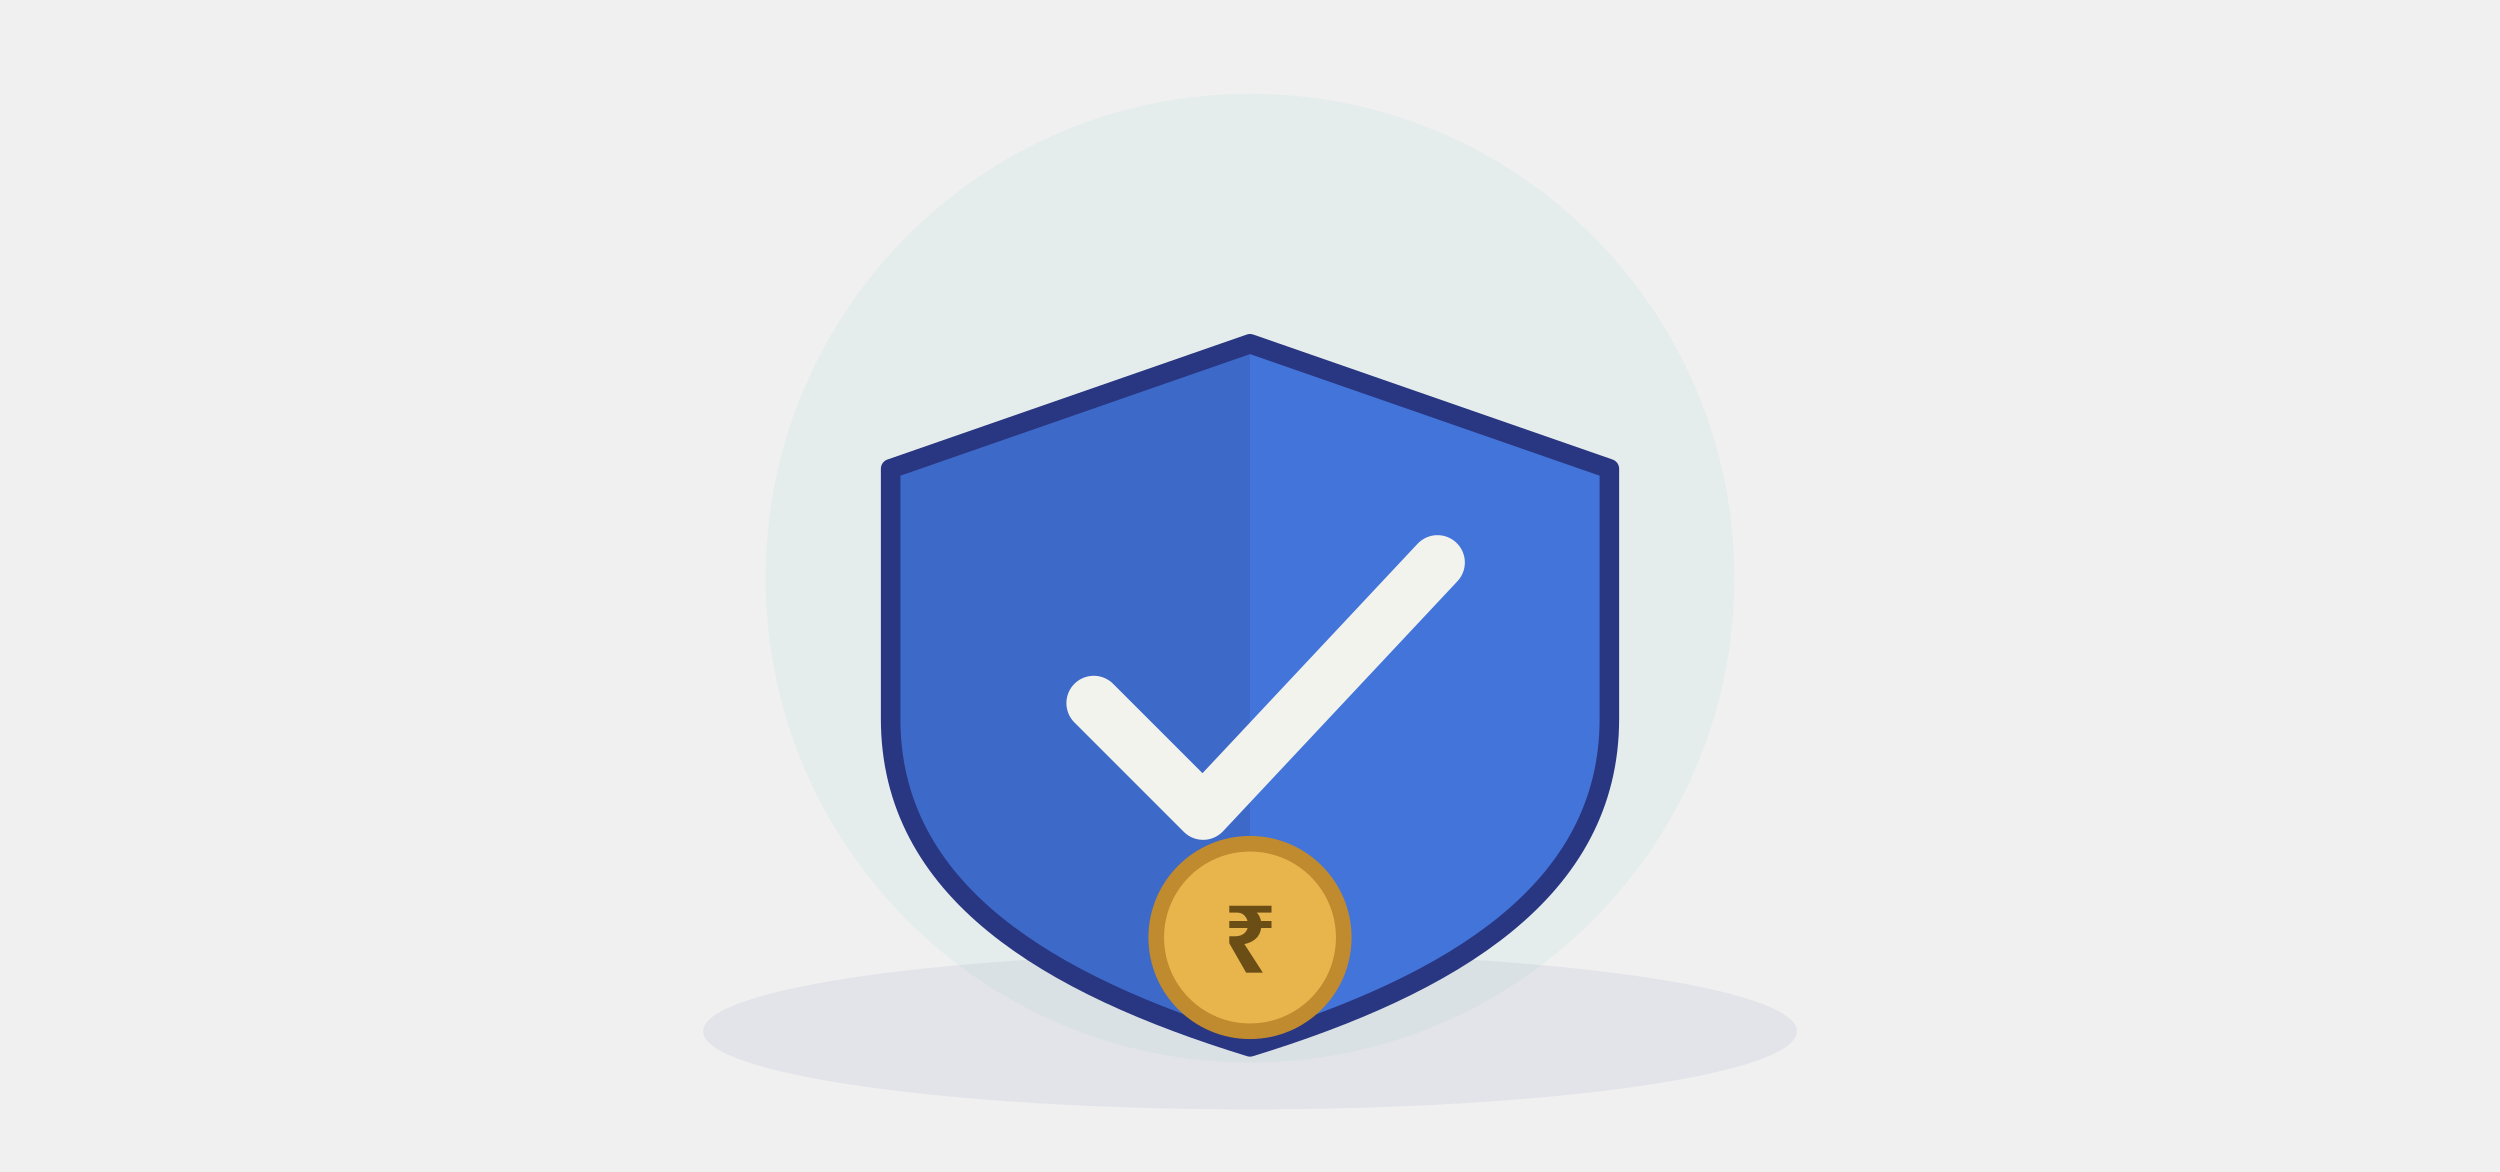
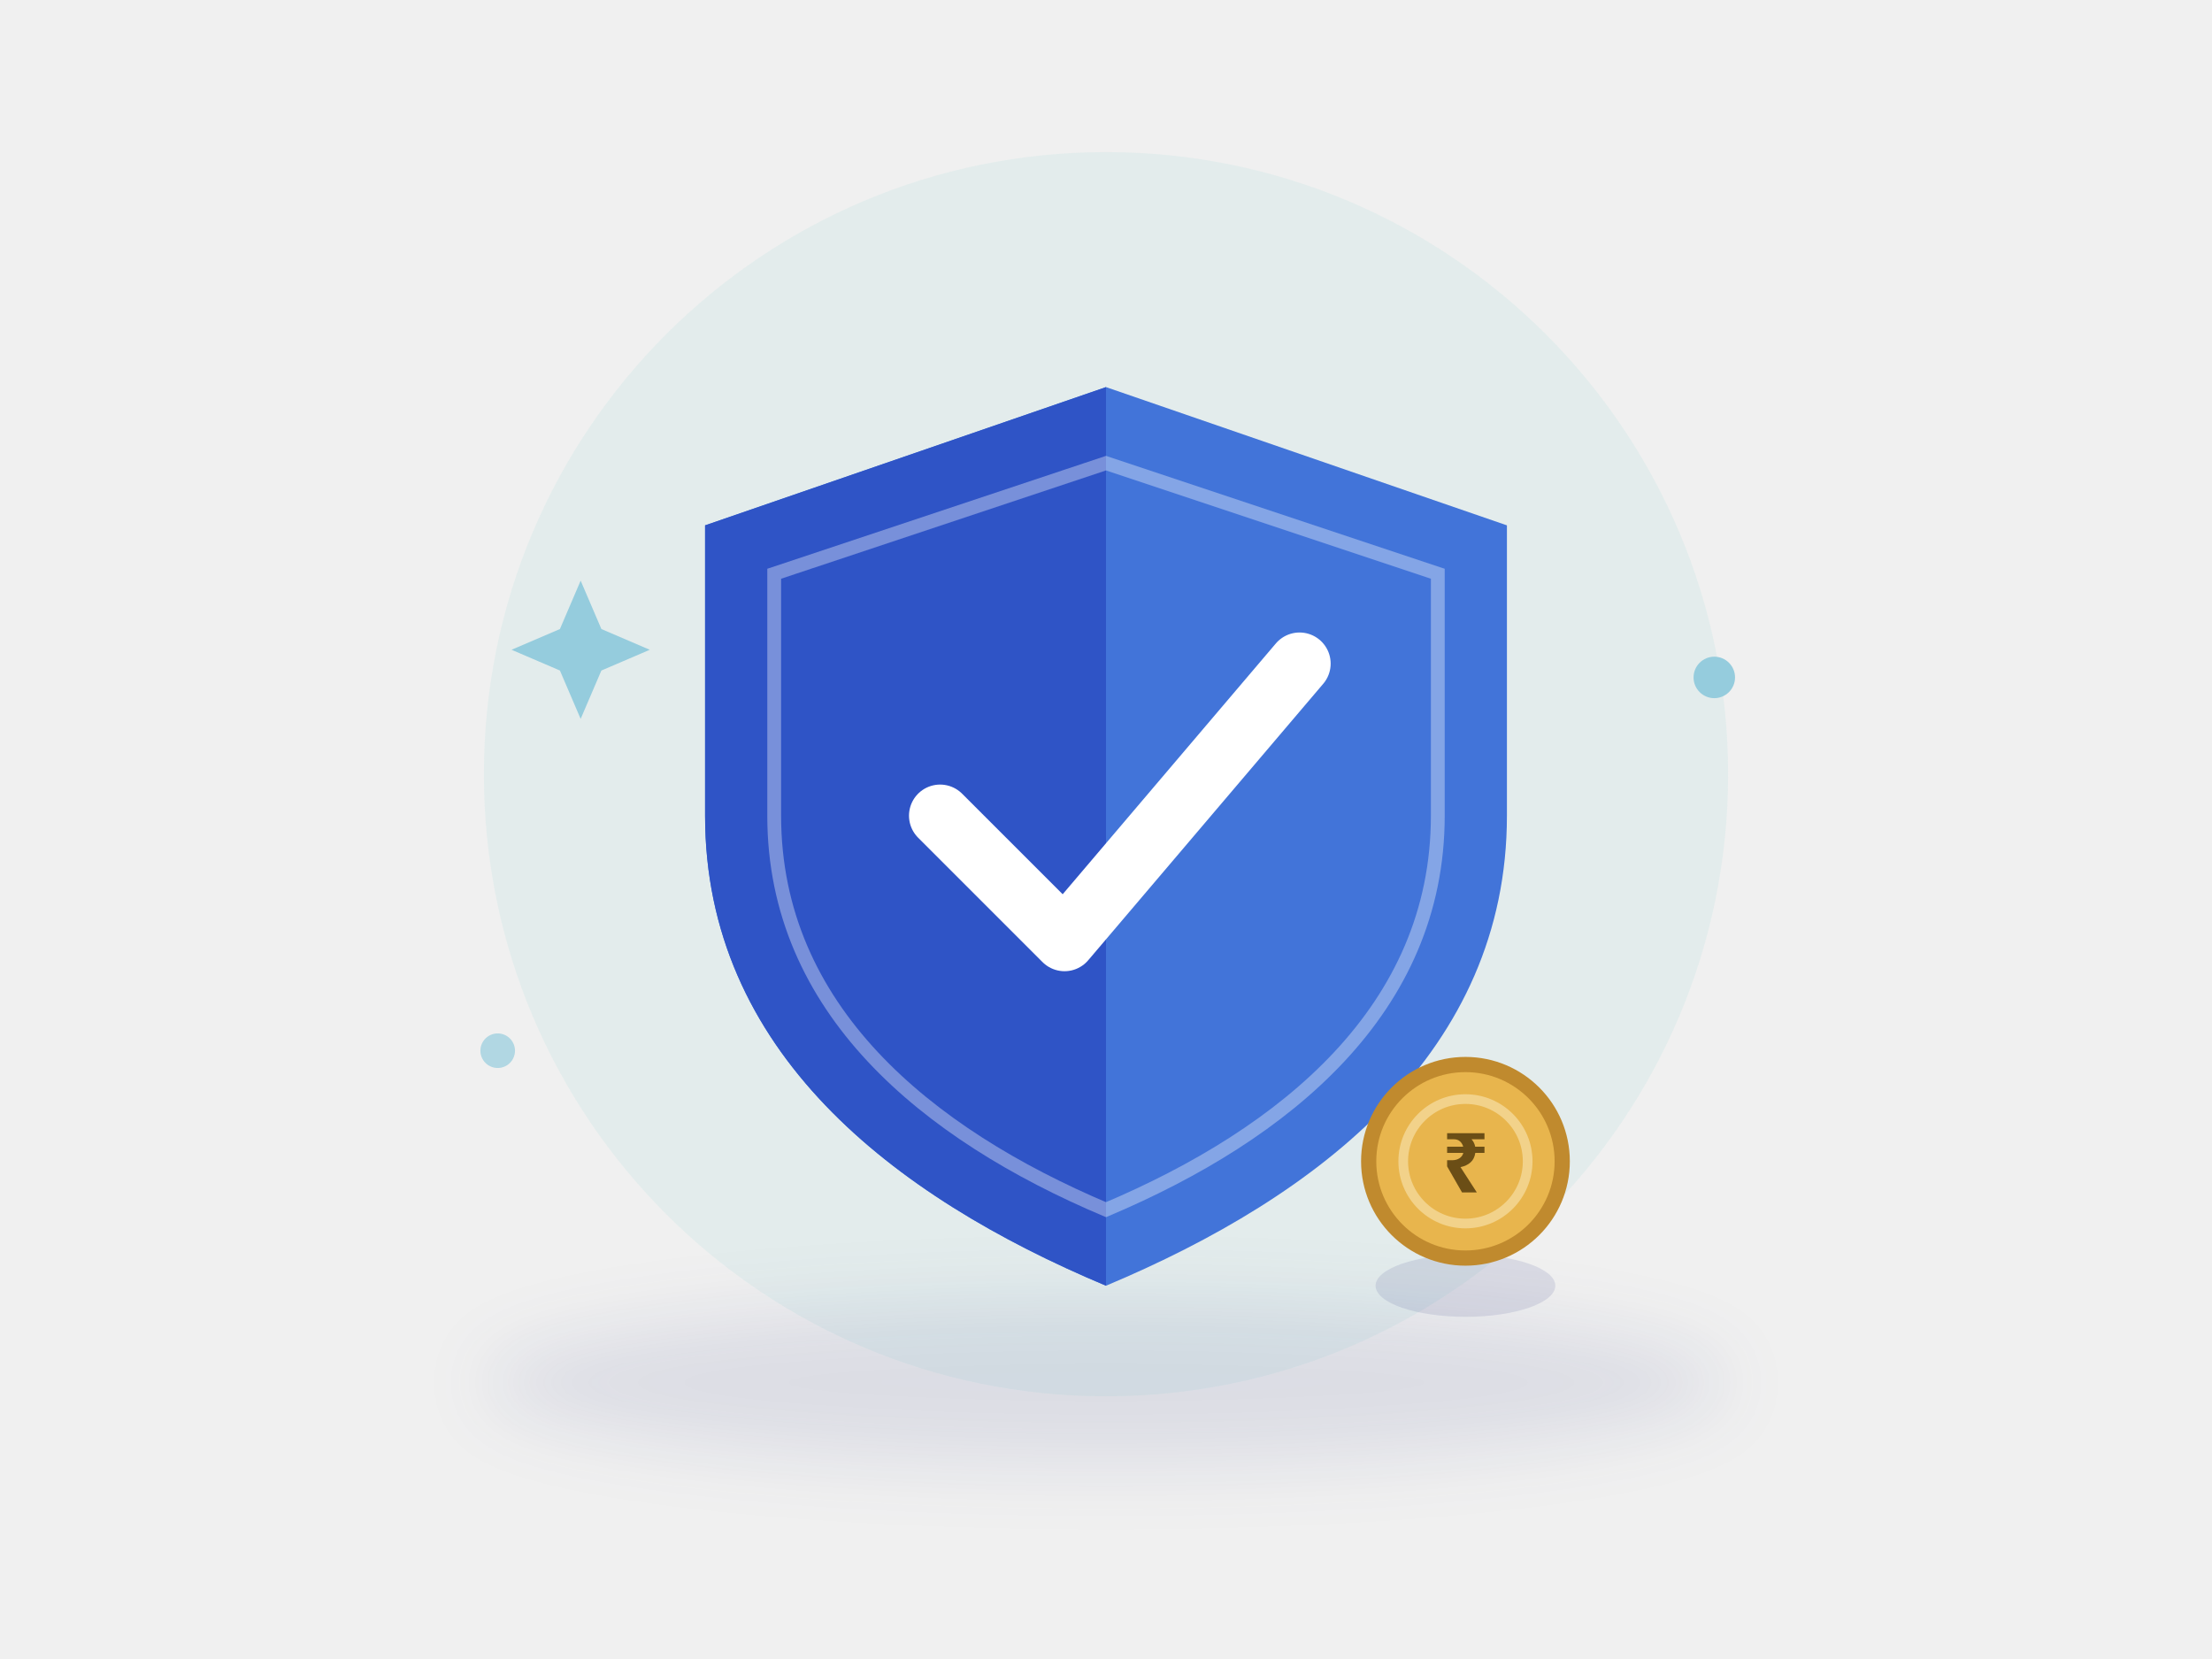
- <svg xmlns="http://www.w3.org/2000/svg" width="320" height="150" viewBox="0 0 320 150" fill="none" role="img">
-   <circle cx="160" cy="74" r="62" fill="#D0E7E6" opacity="0.35" />
-   <ellipse cx="160" cy="132" rx="70" ry="10" fill="#293681" opacity="0.07" />
-   <path d="M160 44 L206 60 V92 C206 114 186 126 160 134 C134 126 114 114 114 92 V60 Z" fill="#4274D9" stroke="#293681" stroke-width="2.5" stroke-linejoin="round" />
-   <path d="M160 44 L160 134 C134 126 114 114 114 92 V60 Z" fill="#293681" opacity="0.18" />
-   <path d="M140 90 L154 104 L184 72" fill="none" stroke="#F3F3EE" stroke-width="7" stroke-linecap="round" stroke-linejoin="round" />
-   <g transform="translate(160,120)">
-     <circle r="12" fill="#E8B54D" stroke="#C08A2E" stroke-width="2" />
+ <svg xmlns="http://www.w3.org/2000/svg" width="320" height="240" viewBox="0 0 320 240" fill="none" role="img">
+   <defs>
+     <filter id="inS" x="-40%" y="-40%" width="180%" height="180%">
+       <feGaussianBlur stdDeviation="5" />
+     </filter>
+   </defs>
+   <circle cx="160" cy="112" r="90" fill="#D0E7E6" opacity="0.4" />
+   <ellipse cx="160" cy="200" rx="90" ry="12" fill="#293681" opacity="0.1" filter="url(#inS)" />
+   <path d="M160 56l58 20v42c0 34-27 55-58 68-31-13-58-34-58-68V76z" fill="#4274D9" />
+   <path d="M160 56l-58 20v42c0 34 27 55 58 68z" fill="#2F54C6" />
+   <path d="M160 67l48 16v35c0 28-22 46-48 57-26-11-48-29-48-57V83z" stroke="#FFFFFF" stroke-width="2" opacity="0.35" fill="none" />
+   <path d="M136 118l18 18 34-40" stroke="#FFFFFF" stroke-width="9" stroke-linecap="round" stroke-linejoin="round" />
+   <ellipse cx="212" cy="186" rx="13" ry="4.5" fill="#293681" opacity="0.12" />
+   <g transform="translate(212,168)">
+     <circle r="14" fill="#E8B54D" stroke="#C08A2E" stroke-width="2.2" />
+     <circle r="9" fill="none" stroke="#F2D28A" stroke-width="1.4" />
    <text x="0" y="4.5" font-family="system-ui, sans-serif" font-size="12" font-weight="700" fill="#6B4E16" text-anchor="middle">₹</text>
  </g>
+   <path d="M84 84l3 7 7 3-7 3-3 7-3-7-7-3 7-3z" fill="#95CCDD" />
+   <circle cx="248" cy="98" r="3" fill="#95CCDD" />
+   <circle cx="72" cy="152" r="2.5" fill="#95CCDD" opacity="0.7" />
</svg>
